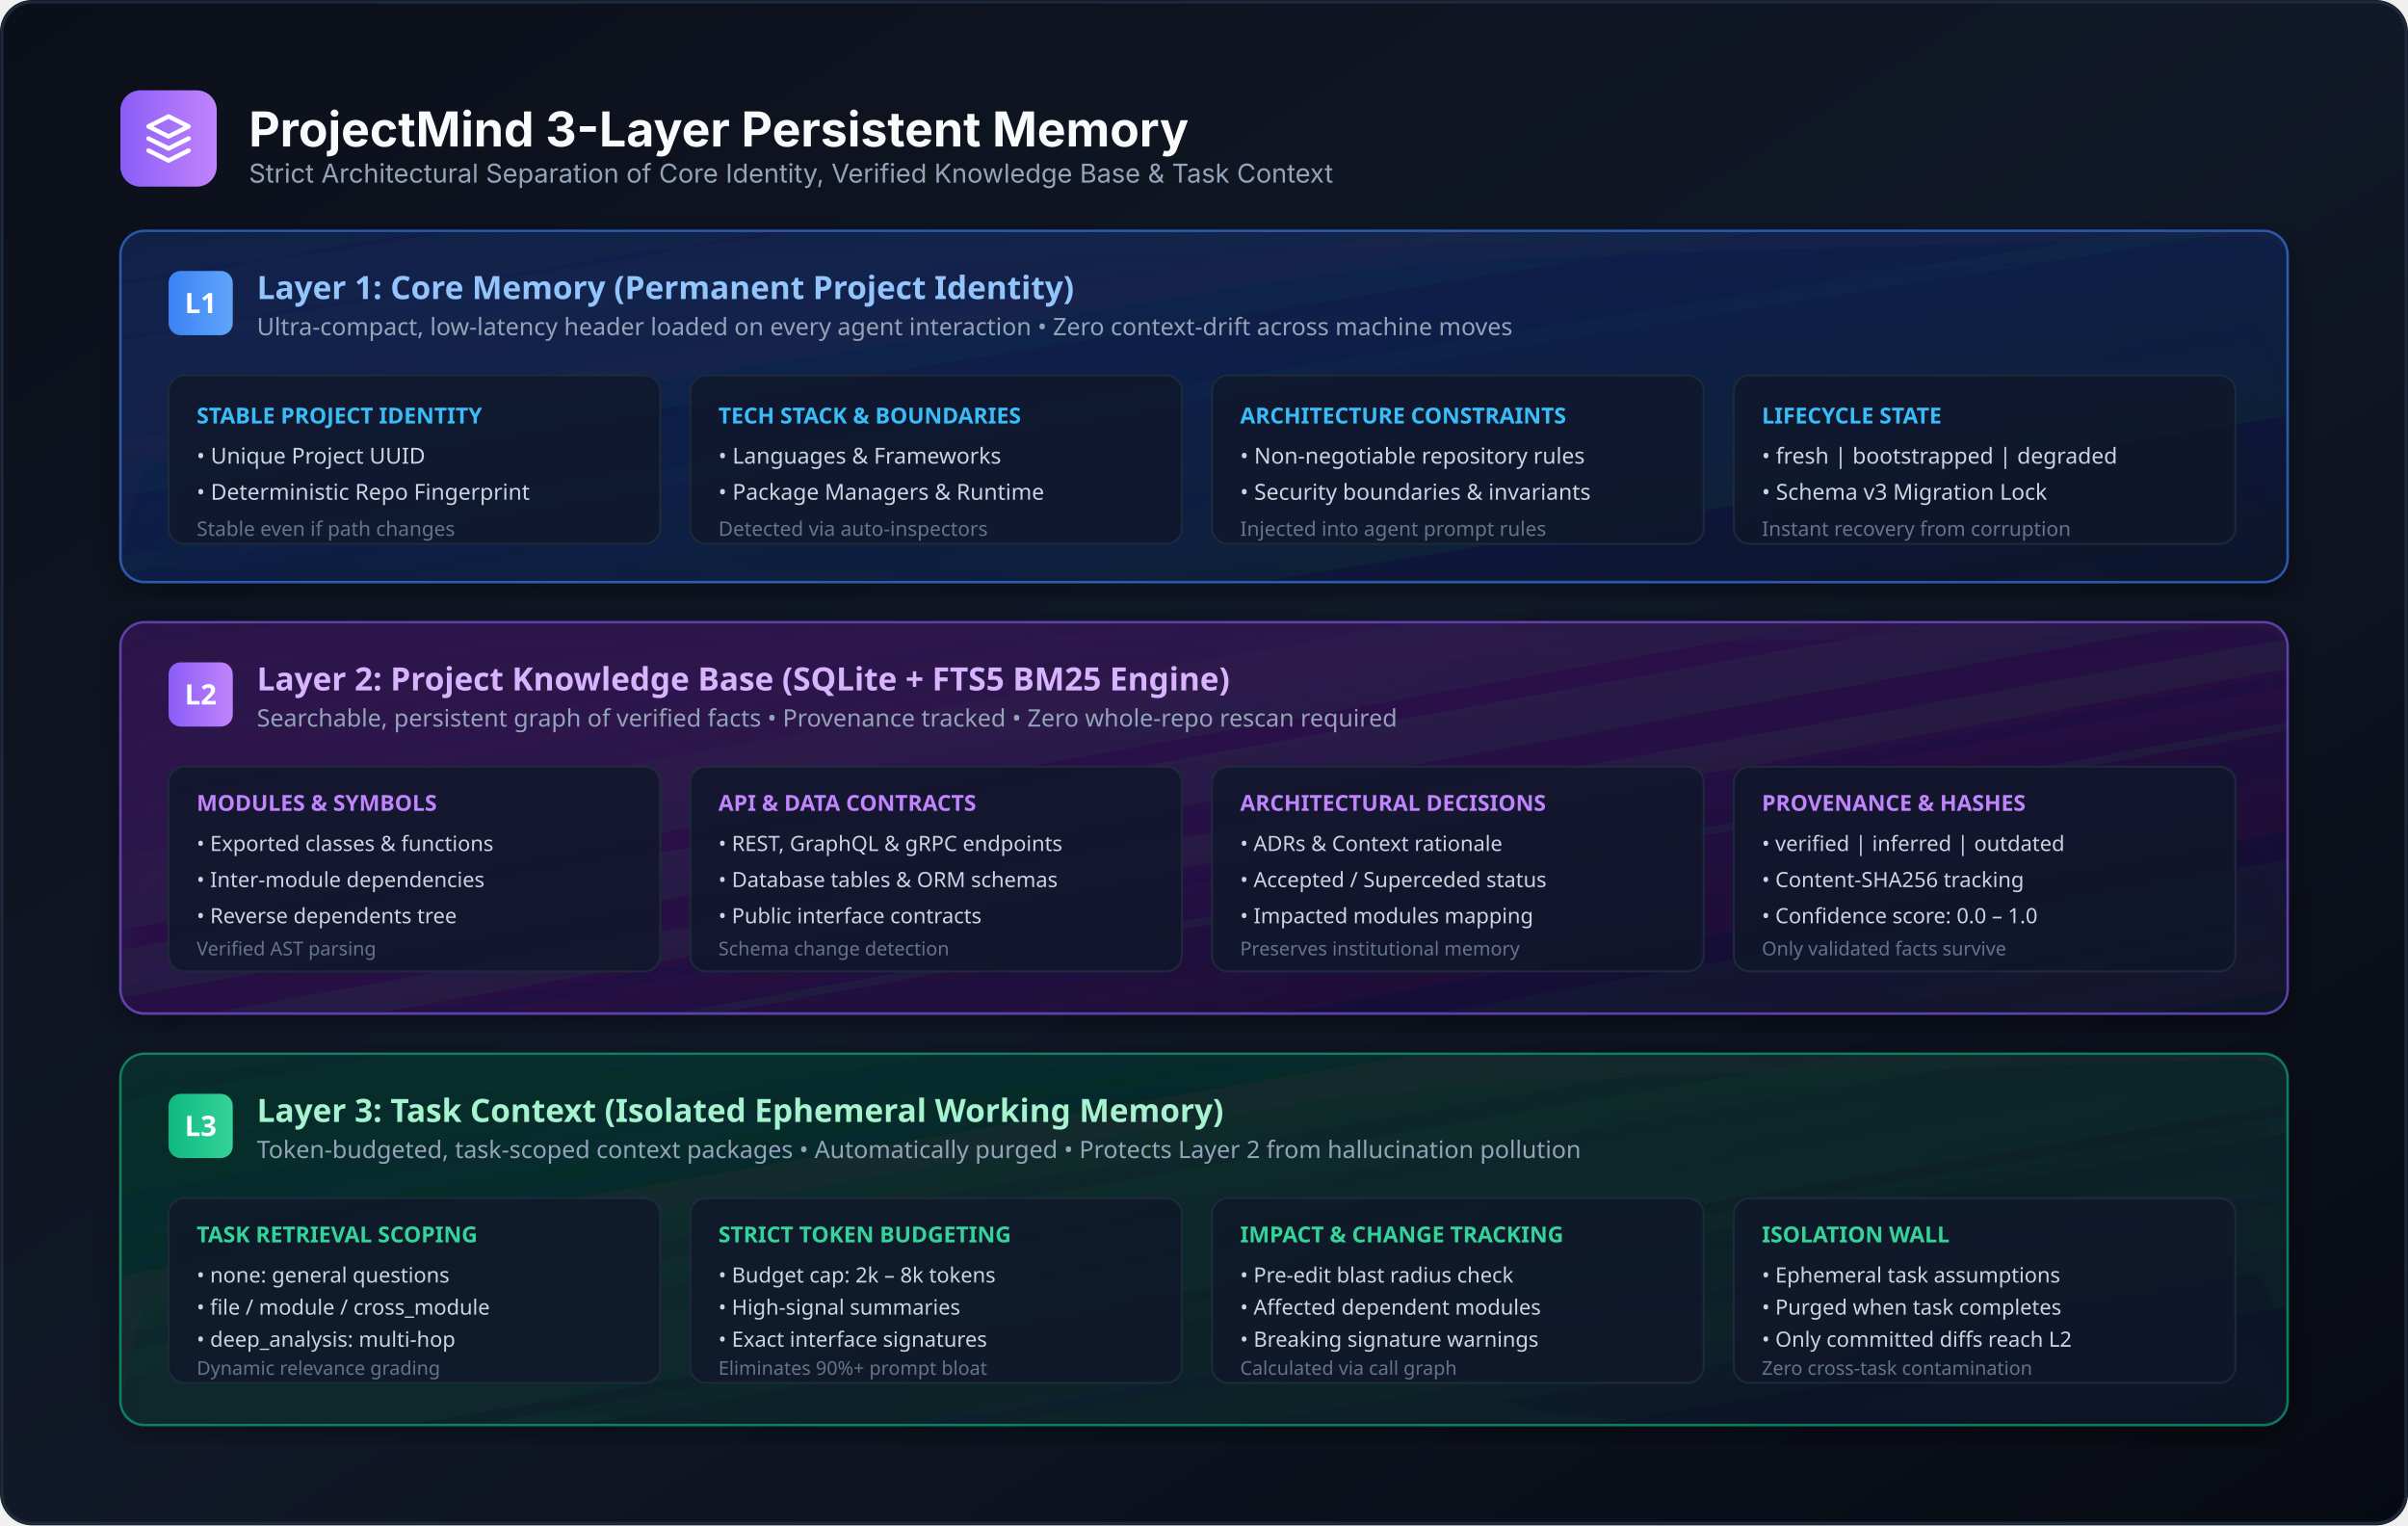
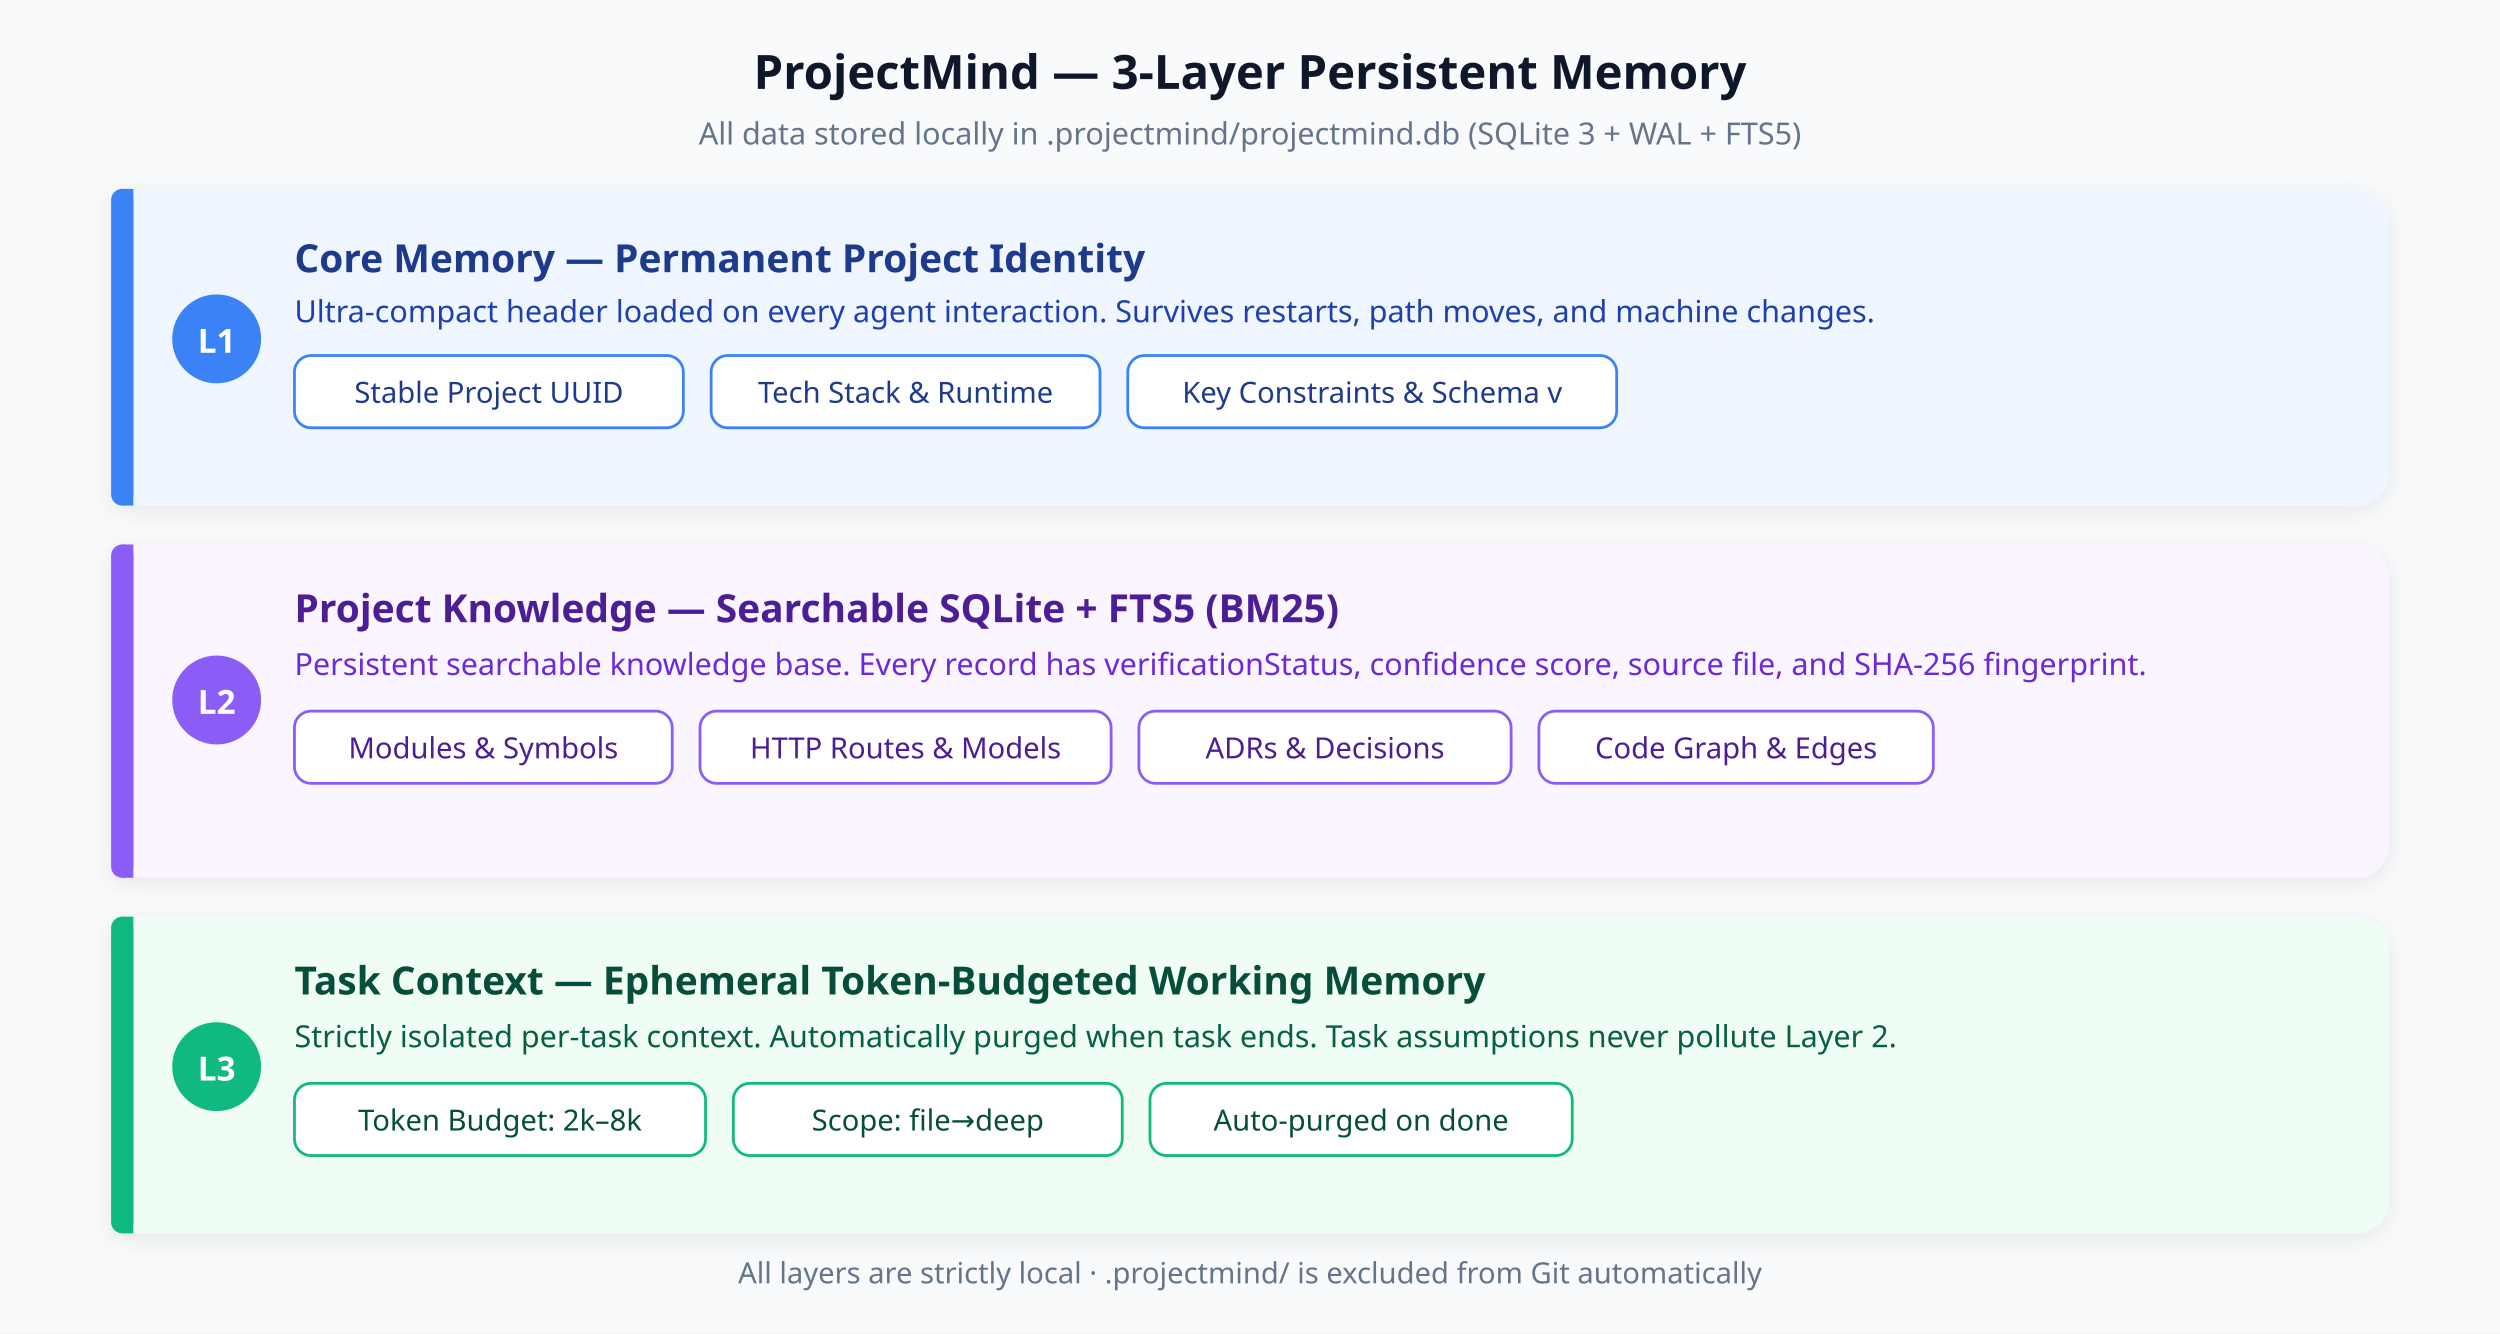
- <svg xmlns="http://www.w3.org/2000/svg" viewBox="0 0 1200 760" width="100%" height="100%">
+ <svg xmlns="http://www.w3.org/2000/svg" viewBox="0 0 900 480" width="100%" height="100%">
  <defs>
-     <linearGradient id="bgGrad" x1="0%" y1="0%" x2="100%" y2="100%">
-       <stop offset="0%" stop-color="#0b0f19" />
-       <stop offset="50%" stop-color="#111827" />
-       <stop offset="100%" stop-color="#070a12" />
-     </linearGradient>
-     <linearGradient id="layer1Grad" x1="0%" y1="0%" x2="100%" y2="100%">
-       <stop offset="0%" stop-color="#1e3a8a" stop-opacity="0.35" />
-       <stop offset="100%" stop-color="#0f172a" stop-opacity="0.85" />
-     </linearGradient>
-     <linearGradient id="layer2Grad" x1="0%" y1="0%" x2="100%" y2="100%">
-       <stop offset="0%" stop-color="#581c87" stop-opacity="0.35" />
-       <stop offset="100%" stop-color="#0f172a" stop-opacity="0.85" />
-     </linearGradient>
-     <linearGradient id="layer3Grad" x1="0%" y1="0%" x2="100%" y2="100%">
-       <stop offset="0%" stop-color="#064e3b" stop-opacity="0.35" />
-       <stop offset="100%" stop-color="#0f172a" stop-opacity="0.85" />
-     </linearGradient>
-     <linearGradient id="blueAccent" x1="0%" y1="0%" x2="100%" y2="0%">
-       <stop offset="0%" stop-color="#3b82f6" />
-       <stop offset="100%" stop-color="#60a5fa" />
-     </linearGradient>
-     <linearGradient id="purpleAccent" x1="0%" y1="0%" x2="100%" y2="0%">
-       <stop offset="0%" stop-color="#8b5cf6" />
-       <stop offset="100%" stop-color="#c084fc" />
-     </linearGradient>
-     <linearGradient id="emeraldAccent" x1="0%" y1="0%" x2="100%" y2="0%">
-       <stop offset="0%" stop-color="#10b981" />
-       <stop offset="100%" stop-color="#34d399" />
-     </linearGradient>
-     <filter id="shadow" x="-5%" y="-5%" width="110%" height="110%">
-       <feDropShadow dx="0" dy="4" stdDeviation="8" flood-color="#000000" flood-opacity="0.6" />
+     <filter id="card-shadow" x="-5%" y="-10%" width="110%" height="130%">
+       <feDropShadow dx="0" dy="2" stdDeviation="4" flood-color="rgba(0,0,0,0.08)" />
    </filter>
  </defs>
-   <rect width="1200" height="760" rx="16" fill="url(#bgGrad)" />
-   <rect x="1" y="1" width="1198" height="758" rx="15" fill="none" stroke="#1e293b" stroke-width="1.5" />
-   <g transform="translate(60, 45)">
-     <rect x="0" y="0" width="48" height="48" rx="10" fill="url(#purpleAccent)" />
-     <path d="M14 18l10-5 10 5-10 5-10-5z M14 24l10 5 10-5 M14 30l10 5 10-5" stroke="#ffffff" stroke-width="2.2" stroke-linecap="round" stroke-linejoin="round" fill="none" />
-     <text x="64" y="28" font-family="system-ui, -apple-system, sans-serif" font-size="24" font-weight="700" fill="#f8fafc">ProjectMind 3-Layer Persistent Memory</text>
-     <text x="64" y="46" font-family="system-ui, -apple-system, sans-serif" font-size="13" font-weight="400" fill="#94a3b8">Strict Architectural Separation of Core Identity, Verified Knowledge Base &amp; Task Context</text>
+   <rect width="900" height="480" fill="#f8fafc" />
+   <text x="450" y="32" text-anchor="middle" font-family="system-ui, sans-serif" font-size="17" font-weight="700" fill="#0f172a">ProjectMind — 3-Layer Persistent Memory</text>
+   <text x="450" y="52" text-anchor="middle" font-family="system-ui, sans-serif" font-size="11" fill="#64748b">All data stored locally in .projectmind/projectmind.db (SQLite 3 + WAL + FTS5)</text>
+   <g filter="url(#card-shadow)">
+     <rect x="40" y="68" width="820" height="114" rx="12" ry="12" fill="#eff6ff" />
+     <rect x="40" y="68" width="8" height="114" rx="4" ry="4" fill="#3b82f6" />
+     <rect x="44" y="68" width="4" height="114" fill="#3b82f6" />
  </g>
-   <g transform="translate(60, 115)">
-     <rect width="1080" height="175" rx="12" fill="url(#layer1Grad)" stroke="#3b82f6" stroke-width="1.2" stroke-opacity="0.6" filter="url(#shadow)" />
-     <rect x="24" y="20" width="32" height="32" rx="6" fill="url(#blueAccent)" />
-     <text x="40" y="41" font-family="system-ui, sans-serif" font-size="14" font-weight="800" fill="#ffffff" text-anchor="middle">L1</text>
-     <text x="68" y="34" font-family="system-ui, sans-serif" font-size="16" font-weight="700" fill="#93c5fd">Layer 1: Core Memory (Permanent Project Identity)</text>
-     <text x="68" y="52" font-family="system-ui, sans-serif" font-size="12" fill="#94a3b8">Ultra-compact, low-latency header loaded on every agent interaction • Zero context-drift across machine moves</text>
-     <g transform="translate(24, 72)">
-       <rect x="0" y="0" width="245" height="84" rx="8" fill="#0f172a" fill-opacity="0.8" stroke="#1e293b" />
-       <text x="14" y="24" font-family="system-ui, sans-serif" font-size="11" font-weight="700" fill="#38bdf8">STABLE PROJECT IDENTITY</text>
-       <text x="14" y="44" font-family="system-ui, sans-serif" font-size="11" fill="#cbd5e1">• Unique Project UUID</text>
-       <text x="14" y="62" font-family="system-ui, sans-serif" font-size="11" fill="#cbd5e1">• Deterministic Repo Fingerprint</text>
-       <text x="14" y="80" font-family="system-ui, sans-serif" font-size="10" fill="#64748b">Stable even if path changes</text>
-       <rect x="260" y="0" width="245" height="84" rx="8" fill="#0f172a" fill-opacity="0.8" stroke="#1e293b" />
-       <text x="274" y="24" font-family="system-ui, sans-serif" font-size="11" font-weight="700" fill="#38bdf8">TECH STACK &amp; BOUNDARIES</text>
-       <text x="274" y="44" font-family="system-ui, sans-serif" font-size="11" fill="#cbd5e1">• Languages &amp; Frameworks</text>
-       <text x="274" y="62" font-family="system-ui, sans-serif" font-size="11" fill="#cbd5e1">• Package Managers &amp; Runtime</text>
-       <text x="274" y="80" font-family="system-ui, sans-serif" font-size="10" fill="#64748b">Detected via auto-inspectors</text>
-       <rect x="520" y="0" width="245" height="84" rx="8" fill="#0f172a" fill-opacity="0.8" stroke="#1e293b" />
-       <text x="534" y="24" font-family="system-ui, sans-serif" font-size="11" font-weight="700" fill="#38bdf8">ARCHITECTURE CONSTRAINTS</text>
-       <text x="534" y="44" font-family="system-ui, sans-serif" font-size="11" fill="#cbd5e1">• Non-negotiable repository rules</text>
-       <text x="534" y="62" font-family="system-ui, sans-serif" font-size="11" fill="#cbd5e1">• Security boundaries &amp; invariants</text>
-       <text x="534" y="80" font-family="system-ui, sans-serif" font-size="10" fill="#64748b">Injected into agent prompt rules</text>
-       <rect x="780" y="0" width="250" height="84" rx="8" fill="#0f172a" fill-opacity="0.8" stroke="#1e293b" />
-       <text x="794" y="24" font-family="system-ui, sans-serif" font-size="11" font-weight="700" fill="#38bdf8">LIFECYCLE STATE</text>
-       <text x="794" y="44" font-family="system-ui, sans-serif" font-size="11" fill="#cbd5e1">• fresh | bootstrapped | degraded</text>
-       <text x="794" y="62" font-family="system-ui, sans-serif" font-size="11" fill="#cbd5e1">• Schema v3 Migration Lock</text>
-       <text x="794" y="80" font-family="system-ui, sans-serif" font-size="10" fill="#64748b">Instant recovery from corruption</text>
-     </g>
+   <circle cx="78" cy="122" r="16" fill="#3b82f6" />
+   <text x="78" y="127" text-anchor="middle" font-family="system-ui, sans-serif" font-size="12" font-weight="700" fill="white">L1</text>
+   <text x="106" y="98" font-family="system-ui, sans-serif" font-size="14" font-weight="700" fill="#1e3a8a">Core Memory — Permanent Project Identity</text>
+   <text x="106" y="116" font-family="system-ui, sans-serif" font-size="11" fill="#1e40af">Ultra-compact header loaded on every agent interaction. Survives restarts, path moves, and machine changes.</text>
+   <rect x="106" y="128" width="140" height="26" rx="6" ry="6" fill="white" stroke="#3b82f6" stroke-width="1" />
+   <text x="176" y="145" text-anchor="middle" font-family="system-ui, sans-serif" font-size="10.5" fill="#1e3a8a">Stable Project UUID</text>
+   <rect x="256" y="128" width="140" height="26" rx="6" ry="6" fill="white" stroke="#3b82f6" stroke-width="1" />
+   <text x="326" y="145" text-anchor="middle" font-family="system-ui, sans-serif" font-size="10.5" fill="#1e3a8a">Tech Stack &amp; Runtime</text>
+   <rect x="406" y="128" width="176" height="26" rx="6" ry="6" fill="white" stroke="#3b82f6" stroke-width="1" />
+   <text x="494" y="145" text-anchor="middle" font-family="system-ui, sans-serif" font-size="10.5" fill="#1e3a8a">Key Constraints &amp; Schema v</text>
+   <g filter="url(#card-shadow)">
+     <rect x="40" y="196" width="820" height="120" rx="12" ry="12" fill="#faf5ff" />
+     <rect x="40" y="196" width="8" height="120" rx="4" ry="4" fill="#8b5cf6" />
+     <rect x="44" y="196" width="4" height="120" fill="#8b5cf6" />
  </g>
-   <g transform="translate(60, 310)">
-     <rect width="1080" height="195" rx="12" fill="url(#layer2Grad)" stroke="#8b5cf6" stroke-width="1.2" stroke-opacity="0.6" filter="url(#shadow)" />
-     <rect x="24" y="20" width="32" height="32" rx="6" fill="url(#purpleAccent)" />
-     <text x="40" y="41" font-family="system-ui, sans-serif" font-size="14" font-weight="800" fill="#ffffff" text-anchor="middle">L2</text>
-     <text x="68" y="34" font-family="system-ui, sans-serif" font-size="16" font-weight="700" fill="#d8b4fe">Layer 2: Project Knowledge Base (SQLite + FTS5 BM25 Engine)</text>
-     <text x="68" y="52" font-family="system-ui, sans-serif" font-size="12" fill="#94a3b8">Searchable, persistent graph of verified facts • Provenance tracked • Zero whole-repo rescan required</text>
-     <g transform="translate(24, 72)">
-       <rect x="0" y="0" width="245" height="102" rx="8" fill="#0f172a" fill-opacity="0.8" stroke="#1e293b" />
-       <text x="14" y="22" font-family="system-ui, sans-serif" font-size="11" font-weight="700" fill="#c084fc">MODULES &amp; SYMBOLS</text>
-       <text x="14" y="42" font-family="system-ui, sans-serif" font-size="10.5" fill="#cbd5e1">• Exported classes &amp; functions</text>
-       <text x="14" y="60" font-family="system-ui, sans-serif" font-size="10.5" fill="#cbd5e1">• Inter-module dependencies</text>
-       <text x="14" y="78" font-family="system-ui, sans-serif" font-size="10.5" fill="#cbd5e1">• Reverse dependents tree</text>
-       <text x="14" y="94" font-family="system-ui, sans-serif" font-size="9.5" fill="#64748b">Verified AST parsing</text>
-       <rect x="260" y="0" width="245" height="102" rx="8" fill="#0f172a" fill-opacity="0.8" stroke="#1e293b" />
-       <text x="274" y="22" font-family="system-ui, sans-serif" font-size="11" font-weight="700" fill="#c084fc">API &amp; DATA CONTRACTS</text>
-       <text x="274" y="42" font-family="system-ui, sans-serif" font-size="10.5" fill="#cbd5e1">• REST, GraphQL &amp; gRPC endpoints</text>
-       <text x="274" y="60" font-family="system-ui, sans-serif" font-size="10.5" fill="#cbd5e1">• Database tables &amp; ORM schemas</text>
-       <text x="274" y="78" font-family="system-ui, sans-serif" font-size="10.5" fill="#cbd5e1">• Public interface contracts</text>
-       <text x="274" y="94" font-family="system-ui, sans-serif" font-size="9.5" fill="#64748b">Schema change detection</text>
-       <rect x="520" y="0" width="245" height="102" rx="8" fill="#0f172a" fill-opacity="0.8" stroke="#1e293b" />
-       <text x="534" y="22" font-family="system-ui, sans-serif" font-size="11" font-weight="700" fill="#c084fc">ARCHITECTURAL DECISIONS</text>
-       <text x="534" y="42" font-family="system-ui, sans-serif" font-size="10.5" fill="#cbd5e1">• ADRs &amp; Context rationale</text>
-       <text x="534" y="60" font-family="system-ui, sans-serif" font-size="10.5" fill="#cbd5e1">• Accepted / Superceded status</text>
-       <text x="534" y="78" font-family="system-ui, sans-serif" font-size="10.5" fill="#cbd5e1">• Impacted modules mapping</text>
-       <text x="534" y="94" font-family="system-ui, sans-serif" font-size="9.5" fill="#64748b">Preserves institutional memory</text>
-       <rect x="780" y="0" width="250" height="102" rx="8" fill="#0f172a" fill-opacity="0.8" stroke="#1e293b" />
-       <text x="794" y="22" font-family="system-ui, sans-serif" font-size="11" font-weight="700" fill="#c084fc">PROVENANCE &amp; HASHES</text>
-       <text x="794" y="42" font-family="system-ui, sans-serif" font-size="10.5" fill="#cbd5e1">• verified | inferred | outdated</text>
-       <text x="794" y="60" font-family="system-ui, sans-serif" font-size="10.5" fill="#cbd5e1">• Content-SHA256 tracking</text>
-       <text x="794" y="78" font-family="system-ui, sans-serif" font-size="10.5" fill="#cbd5e1">• Confidence score: 0.0 – 1.0</text>
-       <text x="794" y="94" font-family="system-ui, sans-serif" font-size="9.5" fill="#64748b">Only validated facts survive</text>
-     </g>
+   <circle cx="78" cy="252" r="16" fill="#8b5cf6" />
+   <text x="78" y="257" text-anchor="middle" font-family="system-ui, sans-serif" font-size="12" font-weight="700" fill="white">L2</text>
+   <text x="106" y="224" font-family="system-ui, sans-serif" font-size="14" font-weight="700" fill="#4c1d95">Project Knowledge — Searchable SQLite + FTS5 (BM25)</text>
+   <text x="106" y="243" font-family="system-ui, sans-serif" font-size="11" fill="#6d28d9">Persistent searchable knowledge base. Every record has verificationStatus, confidence score, source file, and SHA-256 fingerprint.</text>
+   <rect x="106" y="256" width="136" height="26" rx="6" ry="6" fill="white" stroke="#8b5cf6" stroke-width="1" />
+   <text x="174" y="273" text-anchor="middle" font-family="system-ui, sans-serif" font-size="10.5" fill="#4c1d95">Modules &amp; Symbols</text>
+   <rect x="252" y="256" width="148" height="26" rx="6" ry="6" fill="white" stroke="#8b5cf6" stroke-width="1" />
+   <text x="326" y="273" text-anchor="middle" font-family="system-ui, sans-serif" font-size="10.5" fill="#4c1d95">HTTP Routes &amp; Models</text>
+   <rect x="410" y="256" width="134" height="26" rx="6" ry="6" fill="white" stroke="#8b5cf6" stroke-width="1" />
+   <text x="477" y="273" text-anchor="middle" font-family="system-ui, sans-serif" font-size="10.5" fill="#4c1d95">ADRs &amp; Decisions</text>
+   <rect x="554" y="256" width="142" height="26" rx="6" ry="6" fill="white" stroke="#8b5cf6" stroke-width="1" />
+   <text x="625" y="273" text-anchor="middle" font-family="system-ui, sans-serif" font-size="10.5" fill="#4c1d95">Code Graph &amp; Edges</text>
+   <g filter="url(#card-shadow)">
+     <rect x="40" y="330" width="820" height="114" rx="12" ry="12" fill="#f0fdf4" />
+     <rect x="40" y="330" width="8" height="114" rx="4" ry="4" fill="#10b981" />
+     <rect x="44" y="330" width="4" height="114" fill="#10b981" />
  </g>
-   <g transform="translate(60, 525)">
-     <rect width="1080" height="185" rx="12" fill="url(#layer3Grad)" stroke="#10b981" stroke-width="1.2" stroke-opacity="0.6" filter="url(#shadow)" />
-     <rect x="24" y="20" width="32" height="32" rx="6" fill="url(#emeraldAccent)" />
-     <text x="40" y="41" font-family="system-ui, sans-serif" font-size="14" font-weight="800" fill="#ffffff" text-anchor="middle">L3</text>
-     <text x="68" y="34" font-family="system-ui, sans-serif" font-size="16" font-weight="700" fill="#a7f3d0">Layer 3: Task Context (Isolated Ephemeral Working Memory)</text>
-     <text x="68" y="52" font-family="system-ui, sans-serif" font-size="12" fill="#94a3b8">Token-budgeted, task-scoped context packages • Automatically purged • Protects Layer 2 from hallucination pollution</text>
-     <g transform="translate(24, 72)">
-       <rect x="0" y="0" width="245" height="92" rx="8" fill="#0f172a" fill-opacity="0.8" stroke="#1e293b" />
-       <text x="14" y="22" font-family="system-ui, sans-serif" font-size="11" font-weight="700" fill="#34d399">TASK RETRIEVAL SCOPING</text>
-       <text x="14" y="42" font-family="system-ui, sans-serif" font-size="10.5" fill="#cbd5e1">• none: general questions</text>
-       <text x="14" y="58" font-family="system-ui, sans-serif" font-size="10.5" fill="#cbd5e1">• file / module / cross_module</text>
-       <text x="14" y="74" font-family="system-ui, sans-serif" font-size="10.5" fill="#cbd5e1">• deep_analysis: multi-hop</text>
-       <text x="14" y="88" font-family="system-ui, sans-serif" font-size="9.5" fill="#64748b">Dynamic relevance grading</text>
-       <rect x="260" y="0" width="245" height="92" rx="8" fill="#0f172a" fill-opacity="0.8" stroke="#1e293b" />
-       <text x="274" y="22" font-family="system-ui, sans-serif" font-size="11" font-weight="700" fill="#34d399">STRICT TOKEN BUDGETING</text>
-       <text x="274" y="42" font-family="system-ui, sans-serif" font-size="10.5" fill="#cbd5e1">• Budget cap: 2k – 8k tokens</text>
-       <text x="274" y="58" font-family="system-ui, sans-serif" font-size="10.5" fill="#cbd5e1">• High-signal summaries</text>
-       <text x="274" y="74" font-family="system-ui, sans-serif" font-size="10.5" fill="#cbd5e1">• Exact interface signatures</text>
-       <text x="274" y="88" font-family="system-ui, sans-serif" font-size="9.5" fill="#64748b">Eliminates 90%+ prompt bloat</text>
-       <rect x="520" y="0" width="245" height="92" rx="8" fill="#0f172a" fill-opacity="0.8" stroke="#1e293b" />
-       <text x="534" y="22" font-family="system-ui, sans-serif" font-size="11" font-weight="700" fill="#34d399">IMPACT &amp; CHANGE TRACKING</text>
-       <text x="534" y="42" font-family="system-ui, sans-serif" font-size="10.5" fill="#cbd5e1">• Pre-edit blast radius check</text>
-       <text x="534" y="58" font-family="system-ui, sans-serif" font-size="10.5" fill="#cbd5e1">• Affected dependent modules</text>
-       <text x="534" y="74" font-family="system-ui, sans-serif" font-size="10.5" fill="#cbd5e1">• Breaking signature warnings</text>
-       <text x="534" y="88" font-family="system-ui, sans-serif" font-size="9.5" fill="#64748b">Calculated via call graph</text>
-       <rect x="780" y="0" width="250" height="92" rx="8" fill="#0f172a" fill-opacity="0.8" stroke="#1e293b" />
-       <text x="794" y="22" font-family="system-ui, sans-serif" font-size="11" font-weight="700" fill="#34d399">ISOLATION WALL</text>
-       <text x="794" y="42" font-family="system-ui, sans-serif" font-size="10.5" fill="#cbd5e1">• Ephemeral task assumptions</text>
-       <text x="794" y="58" font-family="system-ui, sans-serif" font-size="10.5" fill="#cbd5e1">• Purged when task completes</text>
-       <text x="794" y="74" font-family="system-ui, sans-serif" font-size="10.5" fill="#cbd5e1">• Only committed diffs reach L2</text>
-       <text x="794" y="88" font-family="system-ui, sans-serif" font-size="9.5" fill="#64748b">Zero cross-task contamination</text>
-     </g>
-   </g>
+   <circle cx="78" cy="384" r="16" fill="#10b981" />
+   <text x="78" y="389" text-anchor="middle" font-family="system-ui, sans-serif" font-size="12" font-weight="700" fill="white">L3</text>
+   <text x="106" y="358" font-family="system-ui, sans-serif" font-size="14" font-weight="700" fill="#064e3b">Task Context — Ephemeral Token-Budgeted Working Memory</text>
+   <text x="106" y="377" font-family="system-ui, sans-serif" font-size="11" fill="#065f46">Strictly isolated per-task context. Automatically purged when task ends. Task assumptions never pollute Layer 2.</text>
+   <rect x="106" y="390" width="148" height="26" rx="6" ry="6" fill="white" stroke="#10b981" stroke-width="1" />
+   <text x="180" y="407" text-anchor="middle" font-family="system-ui, sans-serif" font-size="10.5" fill="#064e3b">Token Budget: 2k–8k</text>
+   <rect x="264" y="390" width="140" height="26" rx="6" ry="6" fill="white" stroke="#10b981" stroke-width="1" />
+   <text x="334" y="407" text-anchor="middle" font-family="system-ui, sans-serif" font-size="10.5" fill="#064e3b">Scope: file→deep</text>
+   <rect x="414" y="390" width="152" height="26" rx="6" ry="6" fill="white" stroke="#10b981" stroke-width="1" />
+   <text x="490" y="407" text-anchor="middle" font-family="system-ui, sans-serif" font-size="10.5" fill="#064e3b">Auto-purged on done</text>
+   <text x="450" y="462" text-anchor="middle" font-family="system-ui, sans-serif" font-size="10.5" fill="#64748b">All layers are strictly local · .projectmind/ is excluded from Git automatically</text>
</svg>
